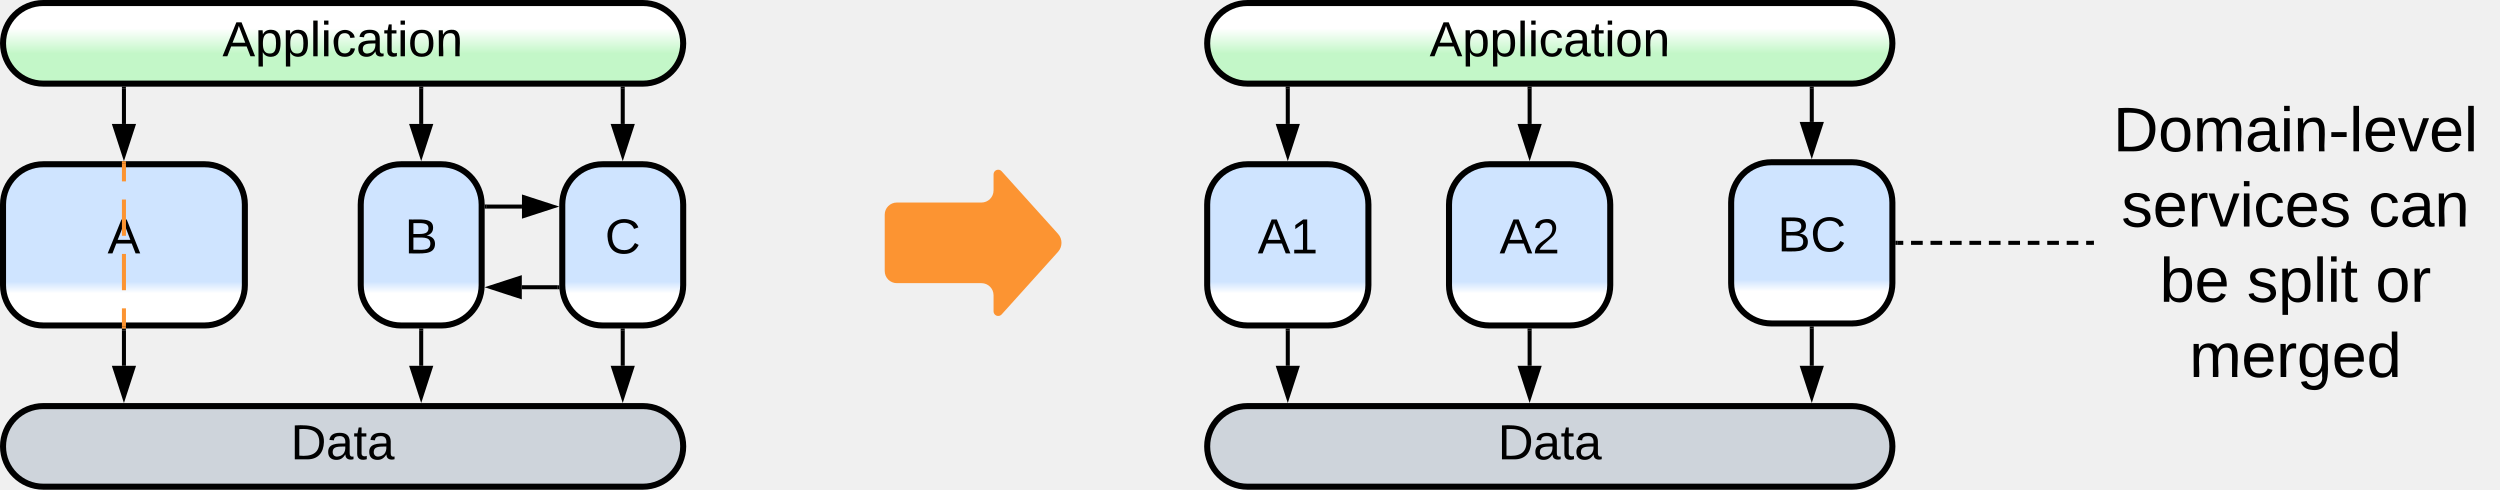
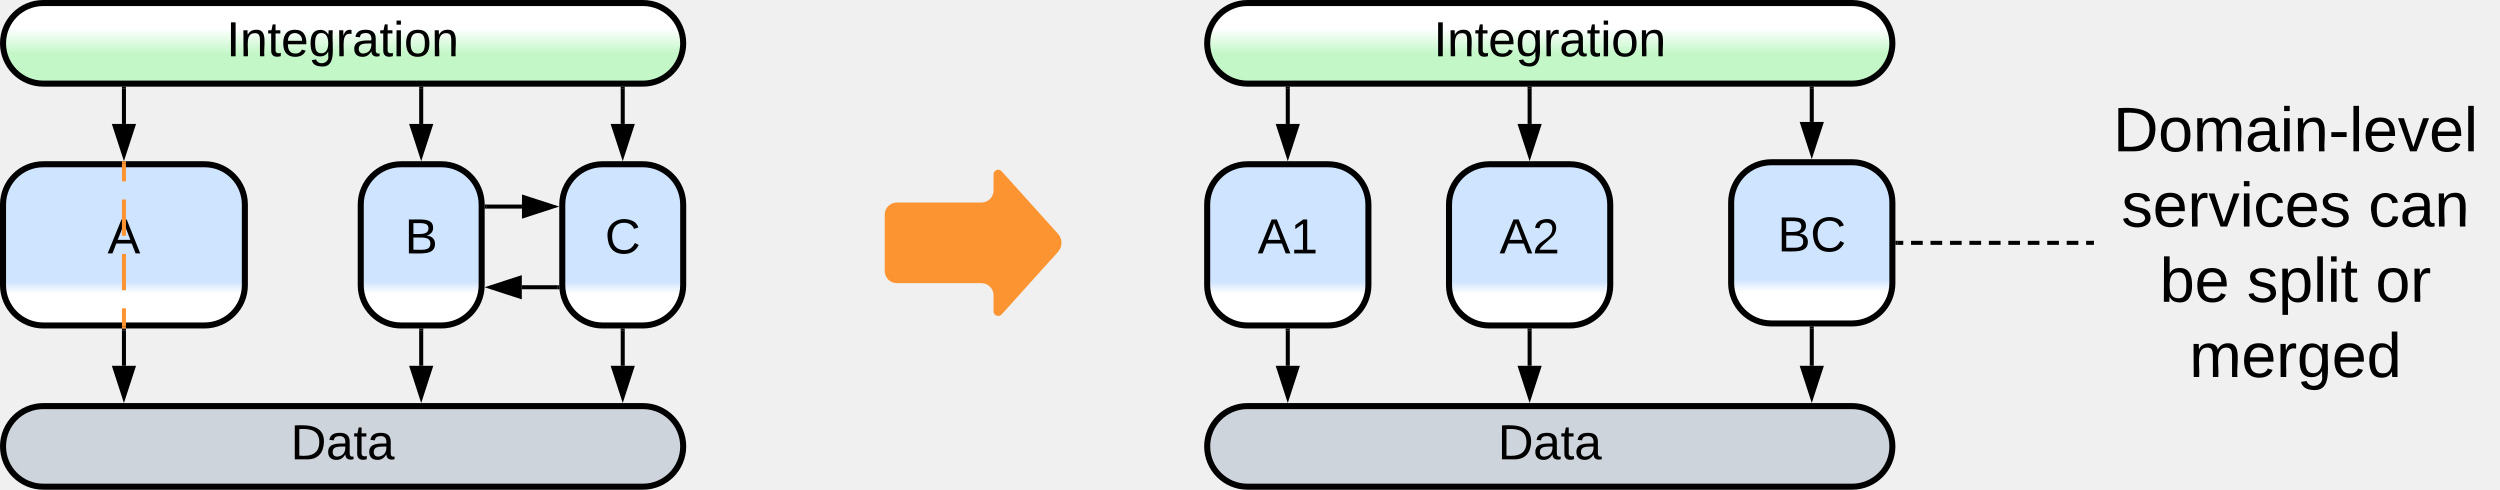
<svg xmlns="http://www.w3.org/2000/svg" xmlns:ns1="lucid" xmlns:xlink="http://www.w3.org/1999/xlink" width="1240.5" height="243">
  <g transform="translate(-161.0001 -598.5)" ns1:page-tab-id="0_0">
    <path d="M600 705a6 6 0 0 1 6-6h42a6 6 0 0 0 6-6v-8a2.3 2.3 0 0 1 4-1.54l28 31.08a6.67 6.67 0 0 1 0 8.92l-28 31.08a2.3 2.3 0 0 1-4-1.54v-8a6 6 0 0 0-6-6h-42a6 6 0 0 1-6-6z" fill="#fc9432" />
    <path d="M1200 645a6 6 0 0 1 6-6h188a6 6 0 0 1 6 6v148a6 6 0 0 1-6 6h-188a6 6 0 0 1-6-6z" stroke="#000" stroke-opacity="0" stroke-width="3" fill="#fff" fill-opacity="0" />
    <use xlink:href="#a" transform="matrix(1,0,0,1,1205,644) translate(4.518519 29.57639)" />
    <use xlink:href="#b" transform="matrix(1,0,0,1,1205,644) translate(8.666667 66.90972)" />
    <use xlink:href="#c" transform="matrix(1,0,0,1,1205,644) translate(131.2099 66.90972)" />
    <use xlink:href="#d" transform="matrix(1,0,0,1,1205,644) translate(27.72222 104.2431)" />
    <use xlink:href="#e" transform="matrix(1,0,0,1,1205,644) translate(70.9321 104.2431)" />
    <use xlink:href="#f" transform="matrix(1,0,0,1,1205,644) translate(134.7099 104.2431)" />
    <use xlink:href="#g" transform="matrix(1,0,0,1,1205,644) translate(42.37037 141.5764)" />
    <path d="M1102.5 719h2.9m3.86 0h5.8m3.85 0h5.8m3.86 0h5.8m3.85 0h5.8m3.86 0h5.8m3.85 0h5.8m3.86 0h5.78m3.87 0h5.8m3.86 0h5.78m3.87 0h2.9" stroke="#000" stroke-width="2" fill="none" />
    <path d="M1102.53 719.98h-1.03V718h1.03zM1200 719.98h-1.03V718h1.03z" stroke="#000" stroke-width=".05" fill="#000" />
    <path d="M162.5 700a20 20 0 0 1 20-20h80a20 20 0 0 1 20 20v40a20 20 0 0 1-20 20h-80a20 20 0 0 1-20-20z" stroke="#000" stroke-width="3" fill="url(#h)" />
    <use xlink:href="#i" transform="matrix(1,0,0,1,167.5001,685) translate(46.85185 39.24306)" />
    <path d="M340 700a20 20 0 0 1 20-20h20a20 20 0 0 1 20 20v40a20 20 0 0 1-20 20h-20a20 20 0 0 1-20-20z" stroke="#000" stroke-width="3" fill="url(#j)" />
    <use xlink:href="#k" transform="matrix(1,0,0,1,345,685) translate(16.85185 39.24306)" />
    <path d="M440 700a20 20 0 0 1 20-20h20a20 20 0 0 1 20 20v40a20 20 0 0 1-20 20h-20a20 20 0 0 1-20-20z" stroke="#000" stroke-width="3" fill="url(#l)" />
    <use xlink:href="#m" transform="matrix(1,0,0,1,445,685) translate(16.20679 39.24306)" />
    <path d="M470 762.5V780" stroke="#000" stroke-width="2" fill="none" />
    <path d="M470.98 762.53h-1.96v-1.03h1.96z" stroke="#000" stroke-width=".05" />
    <path d="M470 795.26L465.37 781h9.26z" stroke="#000" stroke-width="2" />
    <path d="M162.5 820a20 20 0 0 1 20-20H480a20 20 0 0 1 20 20 20 20 0 0 1-20 20H182.5a20 20 0 0 1-20-20z" stroke="#000" stroke-width="3" fill="#ced4db" />
    <use xlink:href="#n" transform="matrix(1,0,0,1,167.5001,805) translate(137.7365 21.43056)" />
    <path d="M370 762.5V780" stroke="#000" stroke-width="2" fill="none" />
    <path d="M370.98 762.53h-1.96v-1.03h1.96z" stroke="#000" stroke-width=".05" />
    <path d="M370 795.26L365.37 781h9.26z" stroke="#000" stroke-width="2" />
    <path d="M222.5 762.5V780" stroke="#000" stroke-width="2" fill="none" />
    <path d="M223.47 762.53h-1.94v-1.03h1.94z" stroke="#000" stroke-width=".05" />
    <path d="M222.5 795.26L217.87 781h9.26z" stroke="#000" stroke-width="2" />
    <path d="M162.5 620a20 20 0 0 1 20-20H480a20 20 0 0 1 20 20 20 20 0 0 1-20 20H182.5a20 20 0 0 1-20-20z" stroke="#000" stroke-width="3" fill="url(#o)" />
-     <use xlink:href="#p" transform="matrix(1,0,0,1,167.5001,605) translate(103.8538 21.43056)" />
+     <use xlink:href="#p" transform="matrix(1,0,0,1,167.5001,605) translate(105.8569 21.43056)" />
    <path d="M222.5 642.5V660" stroke="#000" stroke-width="2" fill="none" />
    <path d="M223.47 642.53h-1.94v-1.03h1.94z" stroke="#000" stroke-width=".05" />
    <path d="M222.5 675.26L217.87 661h9.26z" stroke="#000" stroke-width="2" />
    <path d="M370 642.5V660" stroke="#000" stroke-width="2" fill="none" />
    <path d="M370.98 642.53h-1.96v-1.03h1.96z" stroke="#000" stroke-width=".05" />
    <path d="M370 675.26L365.37 661h9.26z" stroke="#000" stroke-width="2" />
    <path d="M470 642.5V660" stroke="#000" stroke-width="2" fill="none" />
    <path d="M470.98 642.53h-1.96v-1.03h1.96z" stroke="#000" stroke-width=".05" />
    <path d="M470 675.26L465.37 661h9.26z" stroke="#000" stroke-width="2" />
    <path d="M760 700a20 20 0 0 1 20-20h40a20 20 0 0 1 20 20v40a20 20 0 0 1-20 20h-40a20 20 0 0 1-20-20z" stroke="#000" stroke-width="3" fill="url(#q)" />
    <use xlink:href="#r" transform="matrix(1,0,0,1,765,685) translate(20.06173 39.24306)" />
    <path d="M880 700a20 20 0 0 1 20-20h40a20 20 0 0 1 20 20v40a20 20 0 0 1-20 20h-40a20 20 0 0 1-20-20z" stroke="#000" stroke-width="3" fill="url(#s)" />
    <use xlink:href="#t" transform="matrix(1,0,0,1,885,685) translate(20.06173 39.24306)" />
    <path d="M1020 699a20 20 0 0 1 20-20h40a20 20 0 0 1 20 20v40a20 20 0 0 1-20 20h-40a20 20 0 0 1-20-20z" stroke="#000" stroke-width="3" fill="url(#u)" />
    <use xlink:href="#v" transform="matrix(1,0,0,1,1025,684) translate(18.05864 39.24306)" />
    <path d="M1060 761.5V780" stroke="#000" stroke-width="2" fill="none" />
    <path d="M1060.97 761.53h-1.94v-1.03h1.94z" stroke="#000" stroke-width=".05" />
    <path d="M1060 795.26l-4.63-14.26h9.27z" stroke="#000" stroke-width="2" />
    <path d="M760 820a20 20 0 0 1 20-20h300a20 20 0 0 1 20 20 20 20 0 0 1-20 20H780a20 20 0 0 1-20-20z" stroke="#000" stroke-width="3" fill="#ced4db" />
    <use xlink:href="#n" transform="matrix(1,0,0,1,765,805) translate(139.2365 21.43056)" />
    <path d="M920 762.5V780" stroke="#000" stroke-width="2" fill="none" />
    <path d="M920.98 762.53H919v-1.03H921z" stroke="#000" stroke-width=".05" />
    <path d="M920 795.26L915.37 781h9.26z" stroke="#000" stroke-width="2" />
    <path d="M800 762.5V780" stroke="#000" stroke-width="2" fill="none" />
    <path d="M800.98 762.53H799v-1.03H801z" stroke="#000" stroke-width=".05" />
    <path d="M800 795.26L795.37 781h9.26z" stroke="#000" stroke-width="2" />
    <path d="M760 620a20 20 0 0 1 20-20h300a20 20 0 0 1 20 20 20 20 0 0 1-20 20H780a20 20 0 0 1-20-20z" stroke="#000" stroke-width="3" fill="url(#w)" />
-     <use xlink:href="#p" transform="matrix(1,0,0,1,765,605) translate(105.3538 21.43056)" />
+     <use xlink:href="#p" transform="matrix(1,0,0,1,765,605) translate(107.3569 21.43056)" />
    <path d="M800 642.5V660" stroke="#000" stroke-width="2" fill="none" />
    <path d="M800.98 642.53H799v-1.03H801z" stroke="#000" stroke-width=".05" />
    <path d="M800 675.26L795.37 661h9.26z" stroke="#000" stroke-width="2" />
    <path d="M920 642.5V660" stroke="#000" stroke-width="2" fill="none" />
    <path d="M920.98 642.53H919v-1.03H921z" stroke="#000" stroke-width=".05" />
    <path d="M920 675.26L915.37 661h9.26z" stroke="#000" stroke-width="2" />
    <path d="M1060 642.5V659" stroke="#000" stroke-width="2" fill="none" />
    <path d="M1060.97 642.53h-1.94v-1.03h1.94z" stroke="#000" stroke-width=".05" />
    <path d="M1060 674.26l-4.63-14.26h9.27z" stroke="#000" stroke-width="2" />
    <path d="M222.5 679.5v9m0 9v18m0 9v18m0 9v9" stroke="#fc9432" stroke-width="2" fill="none" />
    <path d="M223.47 679.53h-1.94v-1.03h1.94zM223.47 761.5h-1.94v-1.03h1.94z" stroke="#fc9432" stroke-width=".05" fill="#fc9432" />
    <path d="M402.5 701H420" stroke="#000" stroke-width="2" fill="none" />
    <path d="M402.53 701.98h-1.03V700h1.03z" stroke="#000" stroke-width=".05" />
    <path d="M435.26 701L421 705.63v-9.26z" stroke="#000" stroke-width="2" />
    <path d="M437.58 741.03h-17.65" stroke="#000" stroke-width="2" fill="none" />
    <path d="M438.5 740.06l.15 1.95h-1.1v-1.94h.95z" stroke="#000" stroke-width=".05" />
    <path d="M404.66 741.03l14.26-4.63v9.27z" stroke="#000" stroke-width="2" />
    <defs>
      <path d="M30-248c118-7 216 8 213 122C240-48 200 0 122 0H30v-248zM63-27c89 8 146-16 146-99s-60-101-146-95v194" id="x" />
      <path d="M100-194c62-1 85 37 85 99 1 63-27 99-86 99S16-35 15-95c0-66 28-99 85-99zM99-20c44 1 53-31 53-75 0-43-8-75-51-75s-53 32-53 75 10 74 51 75" id="y" />
      <path d="M210-169c-67 3-38 105-44 169h-31v-121c0-29-5-50-35-48C34-165 62-65 56 0H25l-1-190h30c1 10-1 24 2 32 10-44 99-50 107 0 11-21 27-35 58-36 85-2 47 119 55 194h-31v-121c0-29-5-49-35-48" id="z" />
      <path d="M141-36C126-15 110 5 73 4 37 3 15-17 15-53c-1-64 63-63 125-63 3-35-9-54-41-54-24 1-41 7-42 31l-33-3c5-37 33-52 76-52 45 0 72 20 72 64v82c-1 20 7 32 28 27v20c-31 9-61-2-59-35zM48-53c0 20 12 33 32 33 41-3 63-29 60-74-43 2-92-5-92 41" id="A" />
      <path d="M24-231v-30h32v30H24zM24 0v-190h32V0H24" id="B" />
      <path d="M117-194c89-4 53 116 60 194h-32v-121c0-31-8-49-39-48C34-167 62-67 57 0H25l-1-190h30c1 10-1 24 2 32 11-22 29-35 61-36" id="C" />
      <path d="M16-82v-28h88v28H16" id="D" />
      <path d="M24 0v-261h32V0H24" id="E" />
      <path d="M100-194c63 0 86 42 84 106H49c0 40 14 67 53 68 26 1 43-12 49-29l28 8c-11 28-37 45-77 45C44 4 14-33 15-96c1-61 26-98 85-98zm52 81c6-60-76-77-97-28-3 7-6 17-6 28h103" id="F" />
      <path d="M108 0H70L1-190h34L89-25l56-165h34" id="G" />
      <g id="a">
        <use transform="matrix(0.08641975,0,0,0.08641975,0,0)" xlink:href="#x" />
        <use transform="matrix(0.08641975,0,0,0.08641975,22.38272,0)" xlink:href="#y" />
        <use transform="matrix(0.08641975,0,0,0.08641975,39.66667,0)" xlink:href="#z" />
        <use transform="matrix(0.08641975,0,0,0.08641975,65.50617,0)" xlink:href="#A" />
        <use transform="matrix(0.08641975,0,0,0.08641975,82.79012,0)" xlink:href="#B" />
        <use transform="matrix(0.08641975,0,0,0.08641975,89.61728,0)" xlink:href="#C" />
        <use transform="matrix(0.08641975,0,0,0.08641975,106.9012,0)" xlink:href="#D" />
        <use transform="matrix(0.08641975,0,0,0.08641975,117.1852,0)" xlink:href="#E" />
        <use transform="matrix(0.08641975,0,0,0.08641975,124.0123,0)" xlink:href="#F" />
        <use transform="matrix(0.08641975,0,0,0.08641975,141.2963,0)" xlink:href="#G" />
        <use transform="matrix(0.08641975,0,0,0.08641975,156.8519,0)" xlink:href="#F" />
        <use transform="matrix(0.08641975,0,0,0.08641975,174.1358,0)" xlink:href="#E" />
      </g>
      <path d="M135-143c-3-34-86-38-87 0 15 53 115 12 119 90S17 21 10-45l28-5c4 36 97 45 98 0-10-56-113-15-118-90-4-57 82-63 122-42 12 7 21 19 24 35" id="H" />
      <path d="M114-163C36-179 61-72 57 0H25l-1-190h30c1 12-1 29 2 39 6-27 23-49 58-41v29" id="I" />
      <path d="M96-169c-40 0-48 33-48 73s9 75 48 75c24 0 41-14 43-38l32 2c-6 37-31 61-74 61-59 0-76-41-82-99-10-93 101-131 147-64 4 7 5 14 7 22l-32 3c-4-21-16-35-41-35" id="J" />
      <g id="b">
        <use transform="matrix(0.08641975,0,0,0.08641975,0,0)" xlink:href="#H" />
        <use transform="matrix(0.08641975,0,0,0.08641975,15.55556,0)" xlink:href="#F" />
        <use transform="matrix(0.08641975,0,0,0.08641975,32.83951,0)" xlink:href="#I" />
        <use transform="matrix(0.08641975,0,0,0.08641975,43.12346,0)" xlink:href="#G" />
        <use transform="matrix(0.08641975,0,0,0.08641975,58.67901,0)" xlink:href="#B" />
        <use transform="matrix(0.08641975,0,0,0.08641975,65.50617,0)" xlink:href="#J" />
        <use transform="matrix(0.08641975,0,0,0.08641975,81.06173,0)" xlink:href="#F" />
        <use transform="matrix(0.08641975,0,0,0.08641975,98.34568,0)" xlink:href="#H" />
      </g>
      <g id="c">
        <use transform="matrix(0.08641975,0,0,0.08641975,0,0)" xlink:href="#J" />
        <use transform="matrix(0.08641975,0,0,0.08641975,15.55556,0)" xlink:href="#A" />
        <use transform="matrix(0.08641975,0,0,0.08641975,32.83951,0)" xlink:href="#C" />
      </g>
      <path d="M115-194c53 0 69 39 70 98 0 66-23 100-70 100C84 3 66-7 56-30L54 0H23l1-261h32v101c10-23 28-34 59-34zm-8 174c40 0 45-34 45-75 0-40-5-75-45-74-42 0-51 32-51 76 0 43 10 73 51 73" id="K" />
      <g id="d">
        <use transform="matrix(0.08641975,0,0,0.08641975,0,0)" xlink:href="#K" />
        <use transform="matrix(0.08641975,0,0,0.08641975,17.28395,0)" xlink:href="#F" />
      </g>
      <path d="M115-194c55 1 70 41 70 98S169 2 115 4C84 4 66-9 55-30l1 105H24l-1-265h31l2 30c10-21 28-34 59-34zm-8 174c40 0 45-34 45-75s-6-73-45-74c-42 0-51 32-51 76 0 43 10 73 51 73" id="L" />
      <path d="M59-47c-2 24 18 29 38 22v24C64 9 27 4 27-40v-127H5v-23h24l9-43h21v43h35v23H59v120" id="M" />
      <g id="e">
        <use transform="matrix(0.08641975,0,0,0.08641975,0,0)" xlink:href="#H" />
        <use transform="matrix(0.08641975,0,0,0.08641975,15.55556,0)" xlink:href="#L" />
        <use transform="matrix(0.08641975,0,0,0.08641975,32.83951,0)" xlink:href="#E" />
        <use transform="matrix(0.08641975,0,0,0.08641975,39.66667,0)" xlink:href="#B" />
        <use transform="matrix(0.08641975,0,0,0.08641975,46.49383,0)" xlink:href="#M" />
      </g>
      <g id="f">
        <use transform="matrix(0.08641975,0,0,0.08641975,0,0)" xlink:href="#y" />
        <use transform="matrix(0.08641975,0,0,0.08641975,17.28395,0)" xlink:href="#I" />
      </g>
      <path d="M177-190C167-65 218 103 67 71c-23-6-38-20-44-43l32-5c15 47 100 32 89-28v-30C133-14 115 1 83 1 29 1 15-40 15-95c0-56 16-97 71-98 29-1 48 16 59 35 1-10 0-23 2-32h30zM94-22c36 0 50-32 50-73 0-42-14-75-50-75-39 0-46 34-46 75s6 73 46 73" id="N" />
      <path d="M85-194c31 0 48 13 60 33l-1-100h32l1 261h-30c-2-10 0-23-3-31C134-8 116 4 85 4 32 4 16-35 15-94c0-66 23-100 70-100zm9 24c-40 0-46 34-46 75 0 40 6 74 45 74 42 0 51-32 51-76 0-42-9-74-50-73" id="O" />
      <g id="g">
        <use transform="matrix(0.08641975,0,0,0.08641975,0,0)" xlink:href="#z" />
        <use transform="matrix(0.08641975,0,0,0.08641975,25.83951,0)" xlink:href="#F" />
        <use transform="matrix(0.08641975,0,0,0.08641975,43.12346,0)" xlink:href="#I" />
        <use transform="matrix(0.08641975,0,0,0.08641975,53.40741,0)" xlink:href="#N" />
        <use transform="matrix(0.08641975,0,0,0.08641975,70.69136,0)" xlink:href="#F" />
        <use transform="matrix(0.08641975,0,0,0.08641975,87.97531,0)" xlink:href="#O" />
      </g>
      <linearGradient gradientUnits="userSpaceOnUse" id="h" x1="162.5" y1="760" x2="162.5" y2="680">
        <stop offset="19.93%" stop-color="#fff" />
        <stop offset="27.17%" stop-color="#cfe4ff" />
      </linearGradient>
      <path d="M205 0l-28-72H64L36 0H1l101-248h38L239 0h-34zm-38-99l-47-123c-12 45-31 82-46 123h93" id="P" />
      <use transform="matrix(0.06790123,0,0,0.06790123,0,0)" xlink:href="#P" id="i" />
      <linearGradient gradientUnits="userSpaceOnUse" id="j" x1="340" y1="760" x2="340" y2="680">
        <stop offset="19.93%" stop-color="#fff" />
        <stop offset="27.17%" stop-color="#cfe4ff" />
      </linearGradient>
      <path d="M160-131c35 5 61 23 61 61C221 17 115-2 30 0v-248c76 3 177-17 177 60 0 33-19 50-47 57zm-97-11c50-1 110 9 110-42 0-47-63-36-110-37v79zm0 115c55-2 124 14 124-45 0-56-70-42-124-44v89" id="Q" />
      <use transform="matrix(0.06790123,0,0,0.06790123,0,0)" xlink:href="#Q" id="k" />
      <linearGradient gradientUnits="userSpaceOnUse" id="l" x1="440" y1="760" x2="440" y2="680">
        <stop offset="19.93%" stop-color="#fff" />
        <stop offset="27.17%" stop-color="#cfe4ff" />
      </linearGradient>
      <path d="M212-179c-10-28-35-45-73-45-59 0-87 40-87 99 0 60 29 101 89 101 43 0 62-24 78-52l27 14C228-24 195 4 139 4 59 4 22-46 18-125c-6-104 99-153 187-111 19 9 31 26 39 46" id="R" />
      <use transform="matrix(0.06790123,0,0,0.06790123,0,0)" xlink:href="#R" id="m" />
      <g id="n">
        <use transform="matrix(0.06790123,0,0,0.06790123,0,0)" xlink:href="#x" />
        <use transform="matrix(0.06790123,0,0,0.06790123,17.58642,0)" xlink:href="#A" />
        <use transform="matrix(0.06790123,0,0,0.06790123,31.16667,0)" xlink:href="#M" />
        <use transform="matrix(0.06790123,0,0,0.06790123,37.95679,0)" xlink:href="#A" />
      </g>
      <linearGradient gradientUnits="userSpaceOnUse" id="o" x1="162.5" y1="600" x2="162.5" y2="640">
        <stop offset="31.52%" stop-color="#fff" />
        <stop offset="62.68%" stop-color="#c3f7c8" />
      </linearGradient>
+       <path d="M33 0v-248h34V0H33" id="S" />
      <g id="p">
-         <use transform="matrix(0.06790123,0,0,0.06790123,0,0)" xlink:href="#P" />
-         <use transform="matrix(0.06790123,0,0,0.06790123,16.2963,0)" xlink:href="#L" />
-         <use transform="matrix(0.06790123,0,0,0.06790123,29.87654,0)" xlink:href="#L" />
-         <use transform="matrix(0.06790123,0,0,0.06790123,43.45679,0)" xlink:href="#E" />
-         <use transform="matrix(0.06790123,0,0,0.06790123,48.82099,0)" xlink:href="#B" />
-         <use transform="matrix(0.06790123,0,0,0.06790123,54.18519,0)" xlink:href="#J" />
-         <use transform="matrix(0.06790123,0,0,0.06790123,66.40741,0)" xlink:href="#A" />
-         <use transform="matrix(0.06790123,0,0,0.06790123,79.98765,0)" xlink:href="#M" />
-         <use transform="matrix(0.06790123,0,0,0.06790123,86.77778,0)" xlink:href="#B" />
-         <use transform="matrix(0.06790123,0,0,0.06790123,92.14198,0)" xlink:href="#y" />
-         <use transform="matrix(0.06790123,0,0,0.06790123,105.7222,0)" xlink:href="#C" />
+         <use transform="matrix(0.06790123,0,0,0.06790123,0,0)" xlink:href="#S" />
+         <use transform="matrix(0.06790123,0,0,0.06790123,6.790123,0)" xlink:href="#C" />
+         <use transform="matrix(0.06790123,0,0,0.06790123,20.37037,0)" xlink:href="#M" />
+         <use transform="matrix(0.06790123,0,0,0.06790123,27.16049,0)" xlink:href="#F" />
+         <use transform="matrix(0.06790123,0,0,0.06790123,40.74074,0)" xlink:href="#N" />
+         <use transform="matrix(0.06790123,0,0,0.06790123,54.32099,0)" xlink:href="#I" />
+         <use transform="matrix(0.06790123,0,0,0.06790123,62.40123,0)" xlink:href="#A" />
+         <use transform="matrix(0.06790123,0,0,0.06790123,75.98148,0)" xlink:href="#M" />
+         <use transform="matrix(0.06790123,0,0,0.06790123,82.7716,0)" xlink:href="#B" />
+         <use transform="matrix(0.06790123,0,0,0.06790123,88.1358,0)" xlink:href="#y" />
+         <use transform="matrix(0.06790123,0,0,0.06790123,101.716,0)" xlink:href="#C" />
      </g>
      <linearGradient gradientUnits="userSpaceOnUse" id="q" x1="760" y1="760" x2="760" y2="680">
        <stop offset="19.93%" stop-color="#fff" />
        <stop offset="27.17%" stop-color="#cfe4ff" />
      </linearGradient>
-       <path d="M27 0v-27h64v-190l-56 39v-29l58-41h29v221h61V0H27" id="S" />
+       <path d="M27 0v-27h64v-190l-56 39v-29l58-41h29v221h61V0H27" id="T" />
      <g id="r">
        <use transform="matrix(0.06790123,0,0,0.06790123,0,0)" xlink:href="#P" />
-         <use transform="matrix(0.06790123,0,0,0.06790123,16.2963,0)" xlink:href="#S" />
+         <use transform="matrix(0.06790123,0,0,0.06790123,16.2963,0)" xlink:href="#T" />
      </g>
      <linearGradient gradientUnits="userSpaceOnUse" id="s" x1="880" y1="760" x2="880" y2="680">
        <stop offset="19.93%" stop-color="#fff" />
        <stop offset="27.17%" stop-color="#cfe4ff" />
      </linearGradient>
-       <path d="M101-251c82-7 93 87 43 132L82-64C71-53 59-42 53-27h129V0H18c2-99 128-94 128-182 0-28-16-43-45-43s-46 15-49 41l-32-3c6-41 34-60 81-64" id="T" />
+       <path d="M101-251c82-7 93 87 43 132L82-64C71-53 59-42 53-27h129V0H18c2-99 128-94 128-182 0-28-16-43-45-43s-46 15-49 41l-32-3c6-41 34-60 81-64" id="U" />
      <g id="t">
        <use transform="matrix(0.06790123,0,0,0.06790123,0,0)" xlink:href="#P" />
-         <use transform="matrix(0.06790123,0,0,0.06790123,16.2963,0)" xlink:href="#T" />
+         <use transform="matrix(0.06790123,0,0,0.06790123,16.2963,0)" xlink:href="#U" />
      </g>
      <linearGradient gradientUnits="userSpaceOnUse" id="u" x1="1020" y1="759" x2="1020" y2="679">
        <stop offset="19.93%" stop-color="#fff" />
        <stop offset="27.17%" stop-color="#cfe4ff" />
      </linearGradient>
      <g id="v">
        <use transform="matrix(0.06790123,0,0,0.06790123,0,0)" xlink:href="#Q" />
        <use transform="matrix(0.06790123,0,0,0.06790123,16.2963,0)" xlink:href="#R" />
      </g>
      <linearGradient gradientUnits="userSpaceOnUse" id="w" x1="760" y1="600" x2="760" y2="640">
        <stop offset="31.52%" stop-color="#fff" />
        <stop offset="62.68%" stop-color="#c3f7c8" />
      </linearGradient>
    </defs>
  </g>
</svg>
